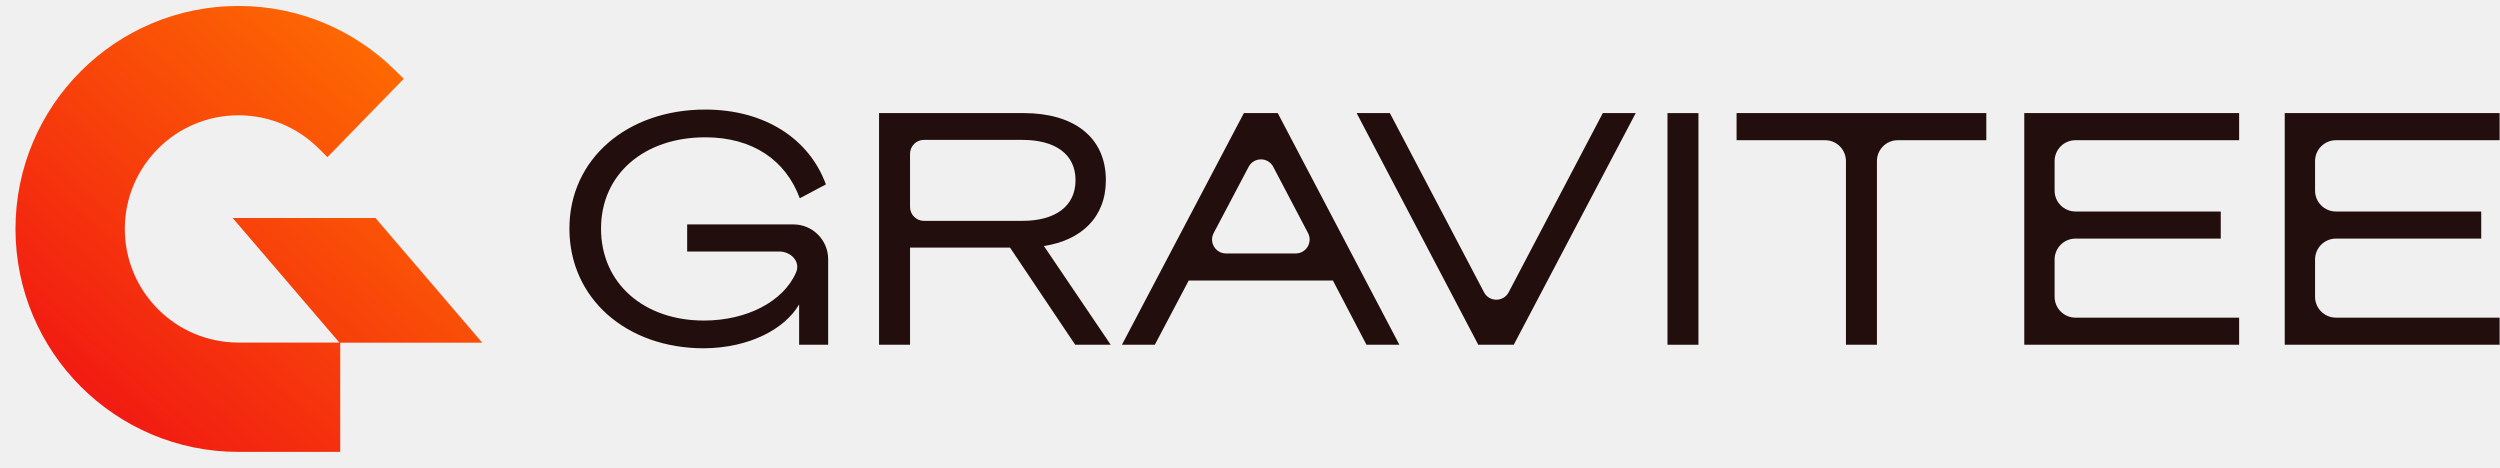
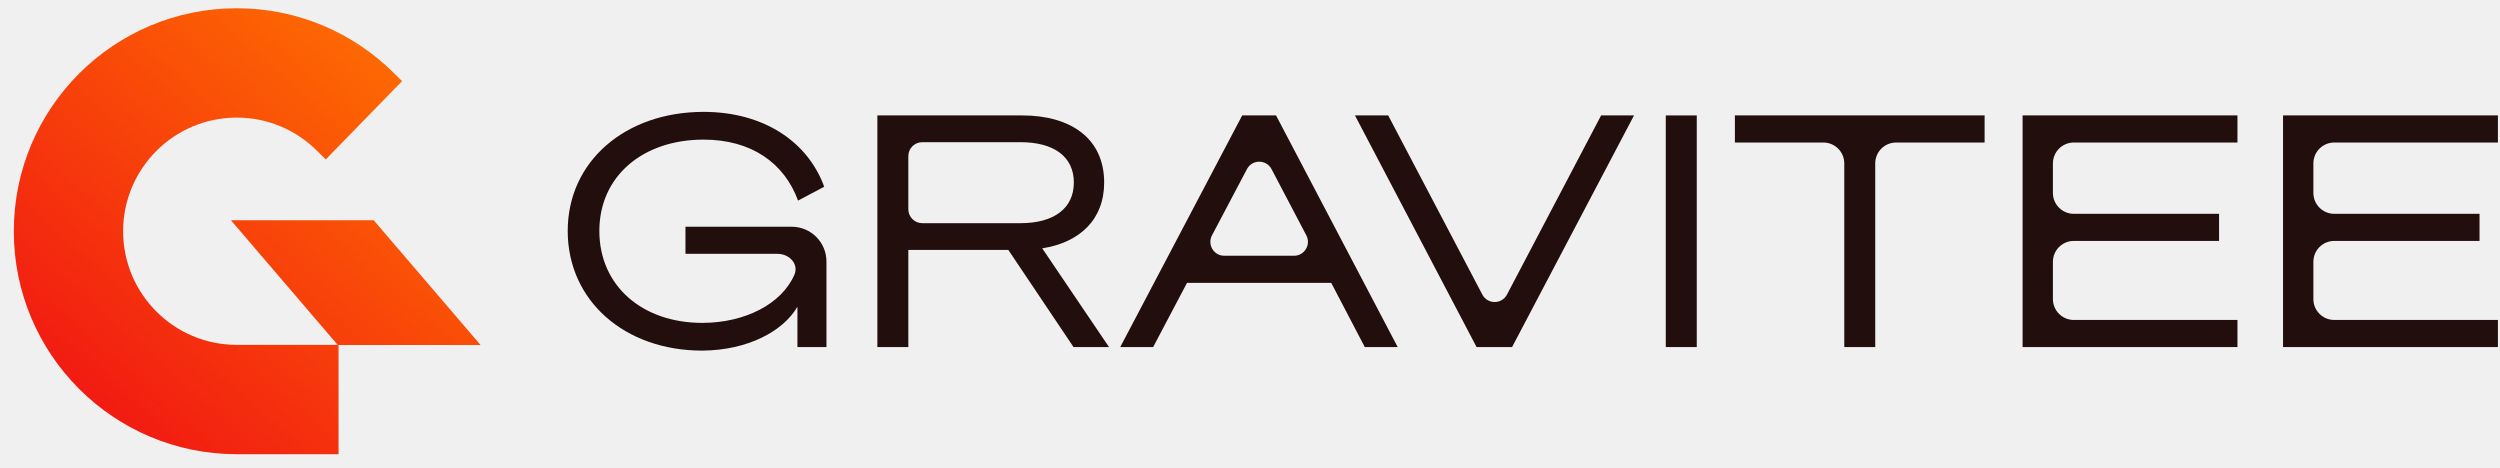
<svg xmlns="http://www.w3.org/2000/svg" width="171" height="32" viewBox="0 0 171 32" fill="none">
-   <g clip-path="url(#clip0_1_133)">
-     <path d="M16.31 0.408C7.888 0.408 1.06 7.236 1.06 15.658C1.06 24.081 7.888 30.909 16.31 30.909H23.27V23.44H32.986L25.678 14.909H15.914L23.215 23.432H16.31C12.017 23.432 8.537 19.952 8.537 15.659C8.537 11.366 12.017 7.885 16.31 7.885C18.444 7.885 20.375 8.743 21.781 10.136L22.397 10.746L27.617 5.389L27.007 4.789C24.255 2.081 20.477 0.408 16.31 0.408Z" fill="#ECE7E3" />
-     <path d="M16.31 0.408C7.888 0.408 1.06 7.236 1.06 15.658C1.06 24.081 7.888 30.909 16.31 30.909H23.27V23.44H32.986L25.678 14.909H15.914L23.215 23.432H16.31C12.017 23.432 8.537 19.952 8.537 15.659C8.537 11.366 12.017 7.885 16.31 7.885C18.444 7.885 20.375 8.743 21.781 10.136L22.397 10.746L27.617 5.389L27.007 4.789C24.255 2.081 20.477 0.408 16.31 0.408Z" fill="url(#paint0_linear_1_133)" />
-     <path d="M156.276 7.736H170.973V9.59H159.778C158.99 9.59 158.35 10.229 158.35 11.018V13.039C158.35 13.828 158.99 14.467 159.778 14.467H169.715V16.32H159.778C158.99 16.32 158.35 16.96 158.35 17.748V20.299C158.35 21.088 158.99 21.727 159.778 21.727H170.973V23.581H156.276V7.736Z" fill="#230E0E" />
-     <path d="M138.46 7.736H153.157V9.59H141.963C141.174 9.59 140.535 10.229 140.535 11.018V13.039C140.535 13.828 141.174 14.467 141.963 14.467H151.9V16.32H141.963C141.174 16.32 140.535 16.96 140.535 17.748V20.299C140.535 21.088 141.174 21.727 141.963 21.727H153.157V23.581H138.46V7.736Z" fill="#230E0E" />
-     <path d="M135.863 9.59H129.81C129.021 9.59 128.382 10.229 128.382 11.018V23.581H126.263V11.018C126.263 10.229 125.624 9.59 124.836 9.59H118.782V7.736H135.863V9.59Z" fill="#230E0E" />
-     <path d="M116.174 7.736V23.581H114.056V7.736H116.174Z" fill="#230E0E" />
-     <path d="M103.541 23.581H101.114L92.794 7.736H95.067L101.507 19.991C101.864 20.67 102.836 20.67 103.192 19.991L109.632 7.736H111.883L103.541 23.581Z" fill="#230E0E" />
-     <path d="M85.081 7.736H87.398L95.718 23.581H93.467L91.172 19.189H81.308L78.99 23.581H76.74L85.081 7.736ZM87.091 11.412C86.735 10.733 85.764 10.732 85.407 11.41L83.016 15.939C82.681 16.573 83.141 17.336 83.858 17.336H88.626C89.342 17.336 89.802 16.575 89.469 15.941L87.091 11.412Z" fill="#230E0E" />
-     <path d="M62.246 16.938V23.581H60.127V7.736H70.036C73.346 7.736 75.641 9.303 75.641 12.326C75.641 14.864 73.964 16.431 71.404 16.828L75.972 23.581H73.544L69.087 16.938H62.246ZM62.246 14.155C62.246 14.681 62.672 15.107 63.198 15.107H69.925C72.176 15.107 73.567 14.114 73.567 12.326C73.567 10.539 72.176 9.568 69.925 9.568H63.198C62.672 9.568 62.246 9.994 62.246 10.52V14.155Z" fill="#230E0E" />
-     <path d="M48.238 7.494C52.343 7.494 55.366 9.524 56.491 12.613L54.704 13.562C53.755 10.98 51.504 9.391 48.238 9.391C44.067 9.391 41.11 11.907 41.11 15.636C41.11 19.388 44.045 21.926 48.15 21.926C51.059 21.926 53.584 20.638 54.451 18.633C54.771 17.893 54.103 17.203 53.296 17.203H47.002V15.35H54.266C55.58 15.35 56.646 16.415 56.646 17.729V23.581H54.66V20.822C53.689 22.499 51.261 23.801 48.15 23.823C42.831 23.823 38.948 20.403 38.948 15.636C38.948 10.87 42.898 7.494 48.238 7.494Z" fill="#230E0E" />
+   <g clip-path="url(#clip0_81_886)">
+     <path d="M16.195 0.566C7.772 0.567 0.945 7.394 0.945 15.817C0.945 24.239 7.772 31.067 16.195 31.067H23.155V23.598H32.87L25.562 15.068H15.799L23.099 23.59H16.195C11.902 23.59 8.422 20.11 8.421 15.817C8.421 11.524 11.902 8.043 16.195 8.043C18.328 8.043 20.259 8.902 21.665 10.294L22.281 10.904L27.502 5.548L26.891 4.947C24.14 2.239 20.361 0.566 16.195 0.566Z" fill="#ECE7E3" />
+     <path d="M16.195 0.566C7.772 0.567 0.945 7.394 0.945 15.817C0.945 24.239 7.772 31.067 16.195 31.067H23.155V23.598H32.87L25.562 15.068H15.799L23.099 23.59H16.195C11.902 23.59 8.422 20.11 8.421 15.817C8.421 11.524 11.902 8.043 16.195 8.043C18.328 8.043 20.259 8.902 21.665 10.294L22.281 10.904L27.502 5.548L26.891 4.947C24.14 2.239 20.361 0.566 16.195 0.566Z" fill="url(#paint0_linear_81_886)" />
+     <path d="M156.16 7.895H170.857V9.748H159.663C158.874 9.748 158.235 10.387 158.235 11.176V13.197C158.235 13.986 158.874 14.625 159.663 14.625H169.6V16.479H159.663C158.874 16.479 158.235 17.118 158.235 17.907V20.457C158.235 21.246 158.874 21.885 159.663 21.885H170.857V23.739H156.16V7.895Z" fill="#230E0E" />
+     <path d="M138.345 7.895H153.042V9.748H141.847C141.058 9.748 140.419 10.387 140.419 11.176V13.197C140.419 13.986 141.058 14.625 141.847 14.625H151.784V16.479H141.847C141.058 16.479 140.419 17.118 140.419 17.907V20.457C140.419 21.246 141.058 21.885 141.847 21.885H153.042V23.739H138.345V7.895Z" fill="#230E0E" />
+     <path d="M135.747 9.748H129.694C128.905 9.748 128.266 10.387 128.266 11.176V23.739H126.148V11.176C126.148 10.387 125.508 9.748 124.72 9.748H118.667V7.895H135.747V9.748Z" fill="#230E0E" />
+     <path d="M116.059 7.895V23.739H113.94V7.895H116.059Z" fill="#230E0E" />
+     <path d="M103.426 23.739H100.998L92.679 7.895H94.952L101.392 20.149C101.748 20.828 102.72 20.828 103.077 20.149L109.516 7.895H111.767L103.426 23.739Z" fill="#230E0E" />
+     <path d="M84.966 7.895H87.282L95.602 23.739H93.351L91.056 19.348H81.192L78.875 23.739H76.624L84.966 7.895ZM86.975 11.57C86.62 10.892 85.648 10.89 85.291 11.568L82.9 16.098C82.565 16.732 83.025 17.494 83.742 17.494H88.51C89.226 17.494 89.686 16.733 89.353 16.099L86.975 11.57Z" fill="#230E0E" />
+     <path d="M62.13 17.097V23.739H60.012V7.895H69.92C73.23 7.895 75.525 9.461 75.525 12.485C75.525 15.022 73.848 16.589 71.288 16.986L75.856 23.739H73.429L68.971 17.097H62.13ZM62.13 14.313C62.13 14.839 62.556 15.265 63.082 15.265H69.81C72.061 15.265 73.451 14.272 73.451 12.485C73.451 10.697 72.061 9.726 69.81 9.726H63.082C62.556 9.726 62.13 10.152 62.13 10.678V14.313Z" fill="#230E0E" />
+     <path d="M48.122 7.652C52.227 7.652 55.25 9.683 56.376 12.772L54.588 13.721C53.639 11.139 51.388 9.55 48.122 9.55C43.952 9.55 40.995 12.066 40.995 15.795C40.995 19.547 43.929 22.085 48.034 22.085C50.943 22.085 53.468 20.797 54.336 18.792C54.656 18.052 53.987 17.362 53.181 17.362H46.886V15.508H54.15C55.465 15.508 56.53 16.574 56.53 17.888V23.739H54.544V20.981C53.573 22.658 51.145 23.96 48.034 23.982C42.716 23.982 38.832 20.562 38.832 15.795C38.832 11.029 42.782 7.652 48.122 7.652Z" fill="#230E0E" />
  </g>
  <defs>
-     <linearGradient id="paint0_linear_1_133" x1="29.906" y1="2.063" x2="4.502" y2="30.909" gradientUnits="userSpaceOnUse">
+     <linearGradient id="paint0_linear_81_886" x1="29.79" y1="2.221" x2="4.386" y2="31.067" gradientUnits="userSpaceOnUse">
      <stop stop-color="#FF7200" />
      <stop offset="1" stop-color="#F01114" />
    </linearGradient>
-     <clipPath id="clip0_1_133">
-       <rect width="170" height="30.643" fill="white" transform="translate(0.977539 0.408142)" />
+     <clipPath id="clip0_81_886">
+       <rect width="170" height="30.643" fill="white" transform="translate(0.861816 0.566406)" />
    </clipPath>
  </defs>
</svg>
